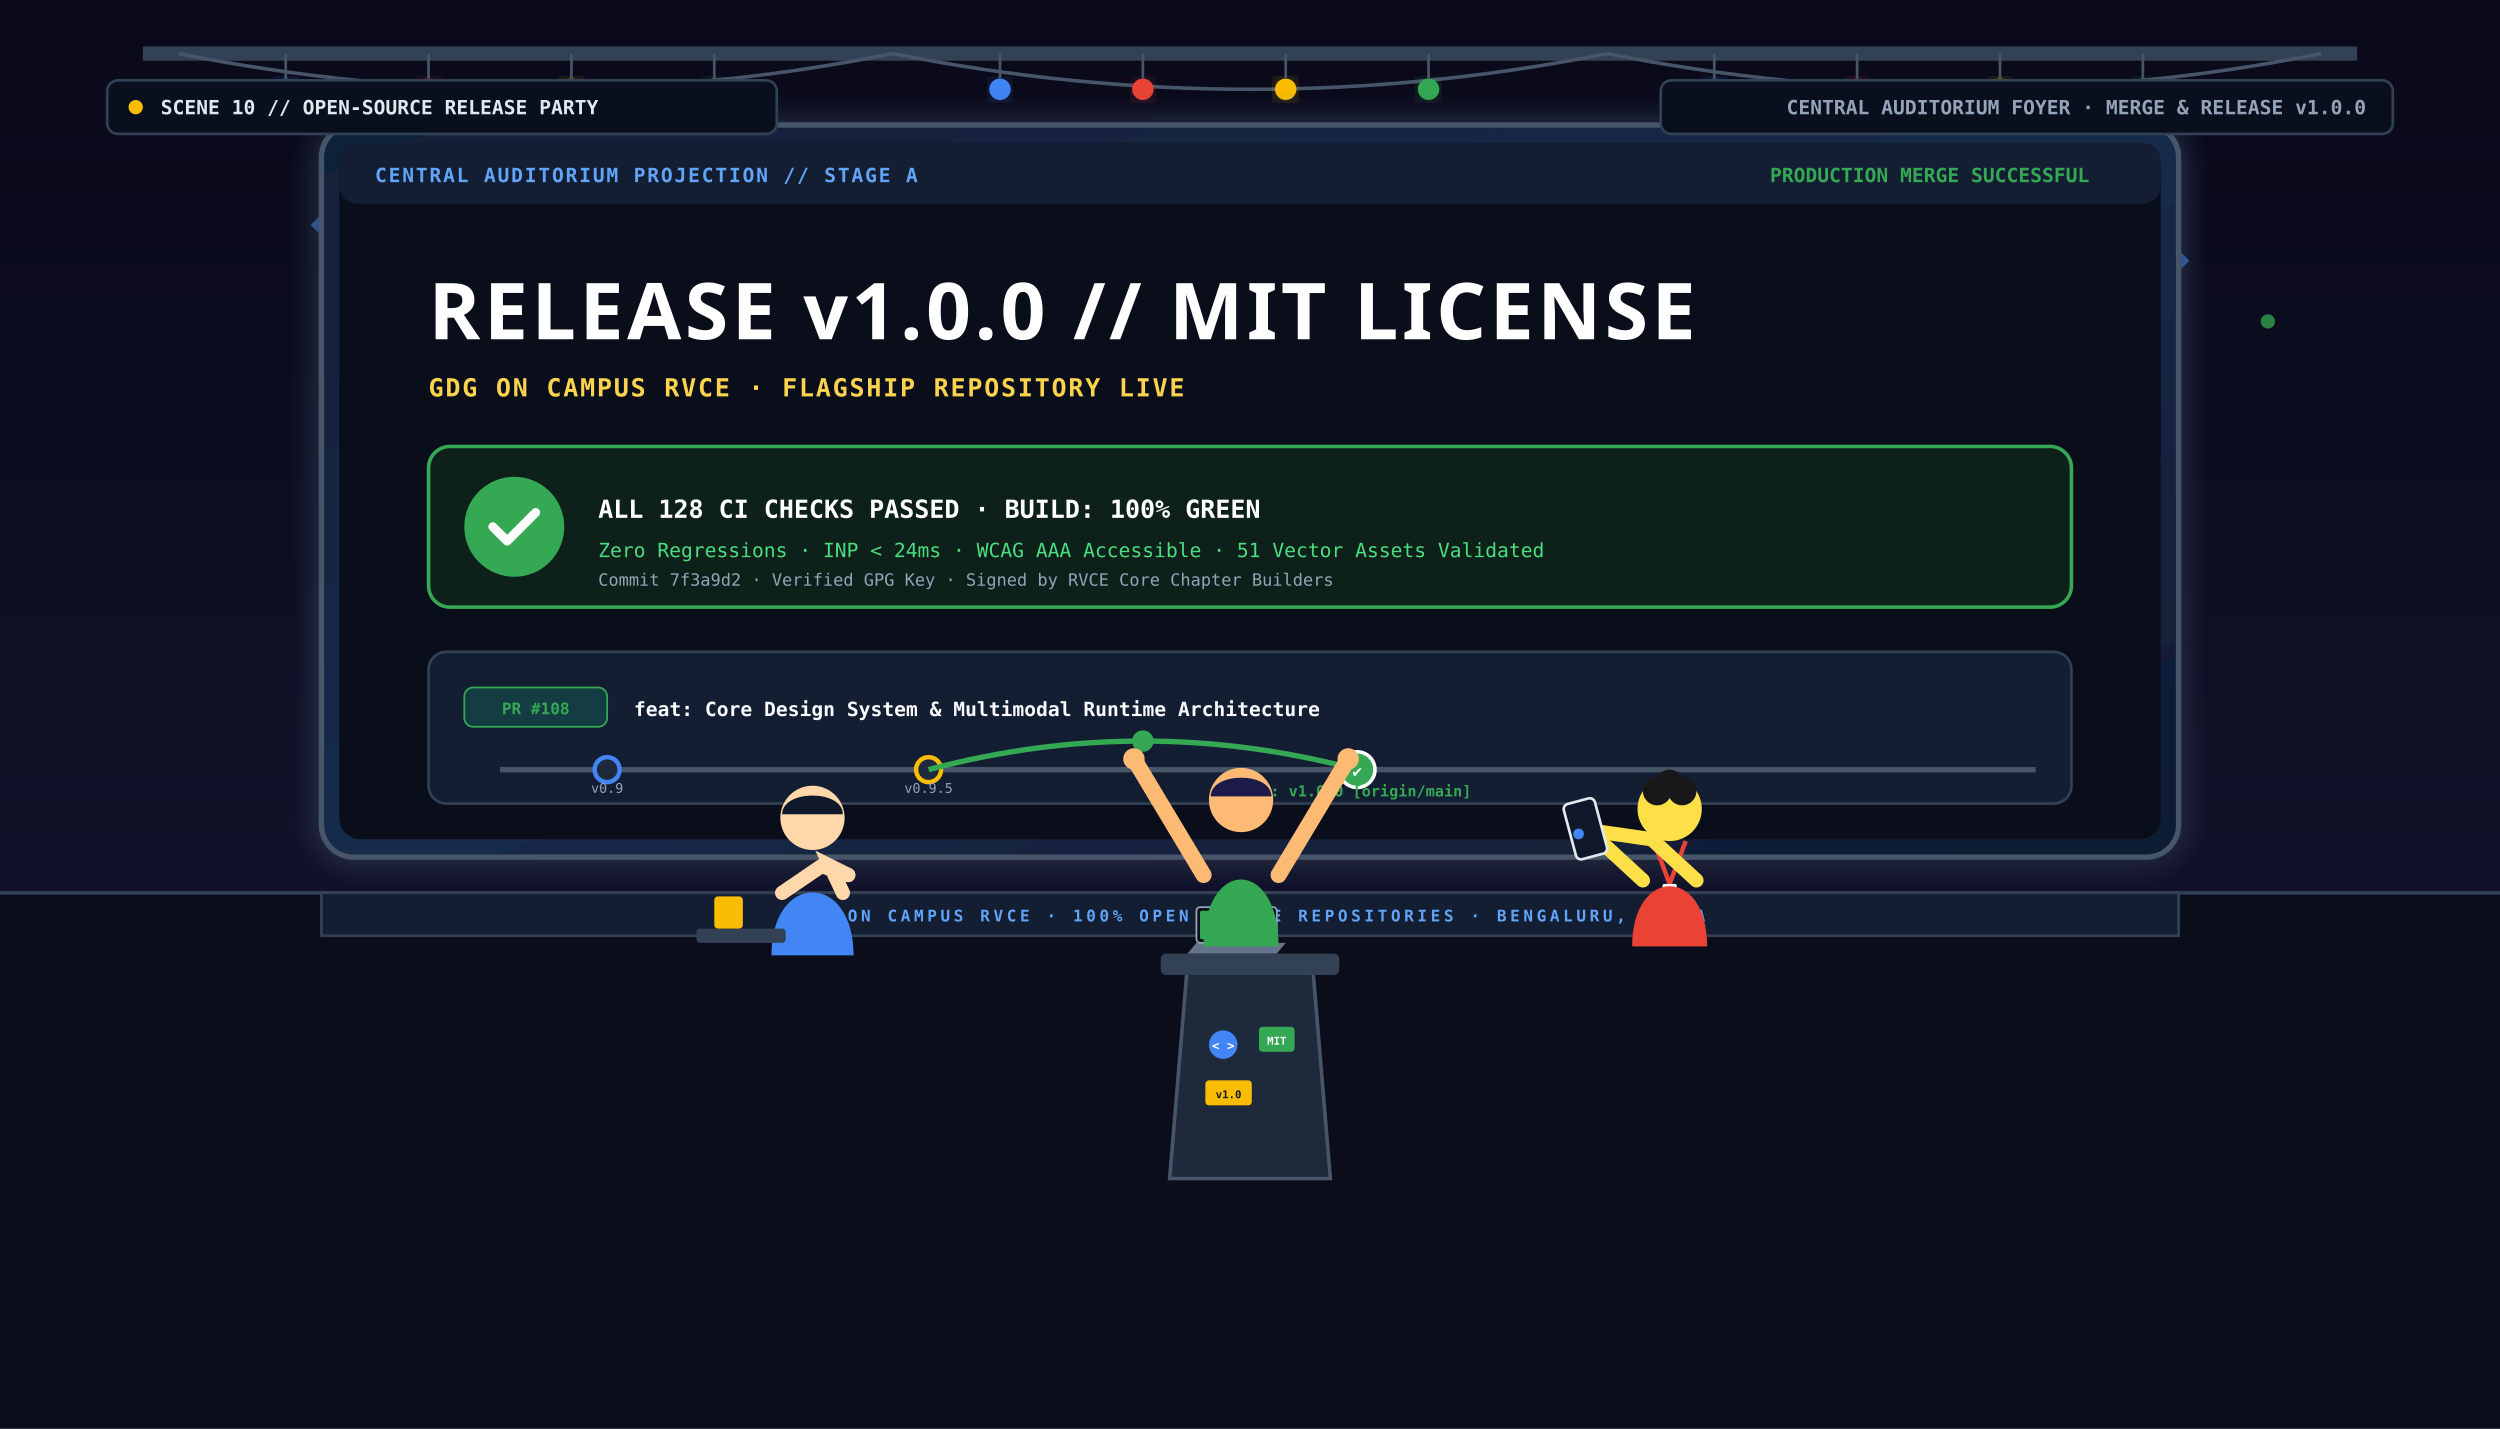
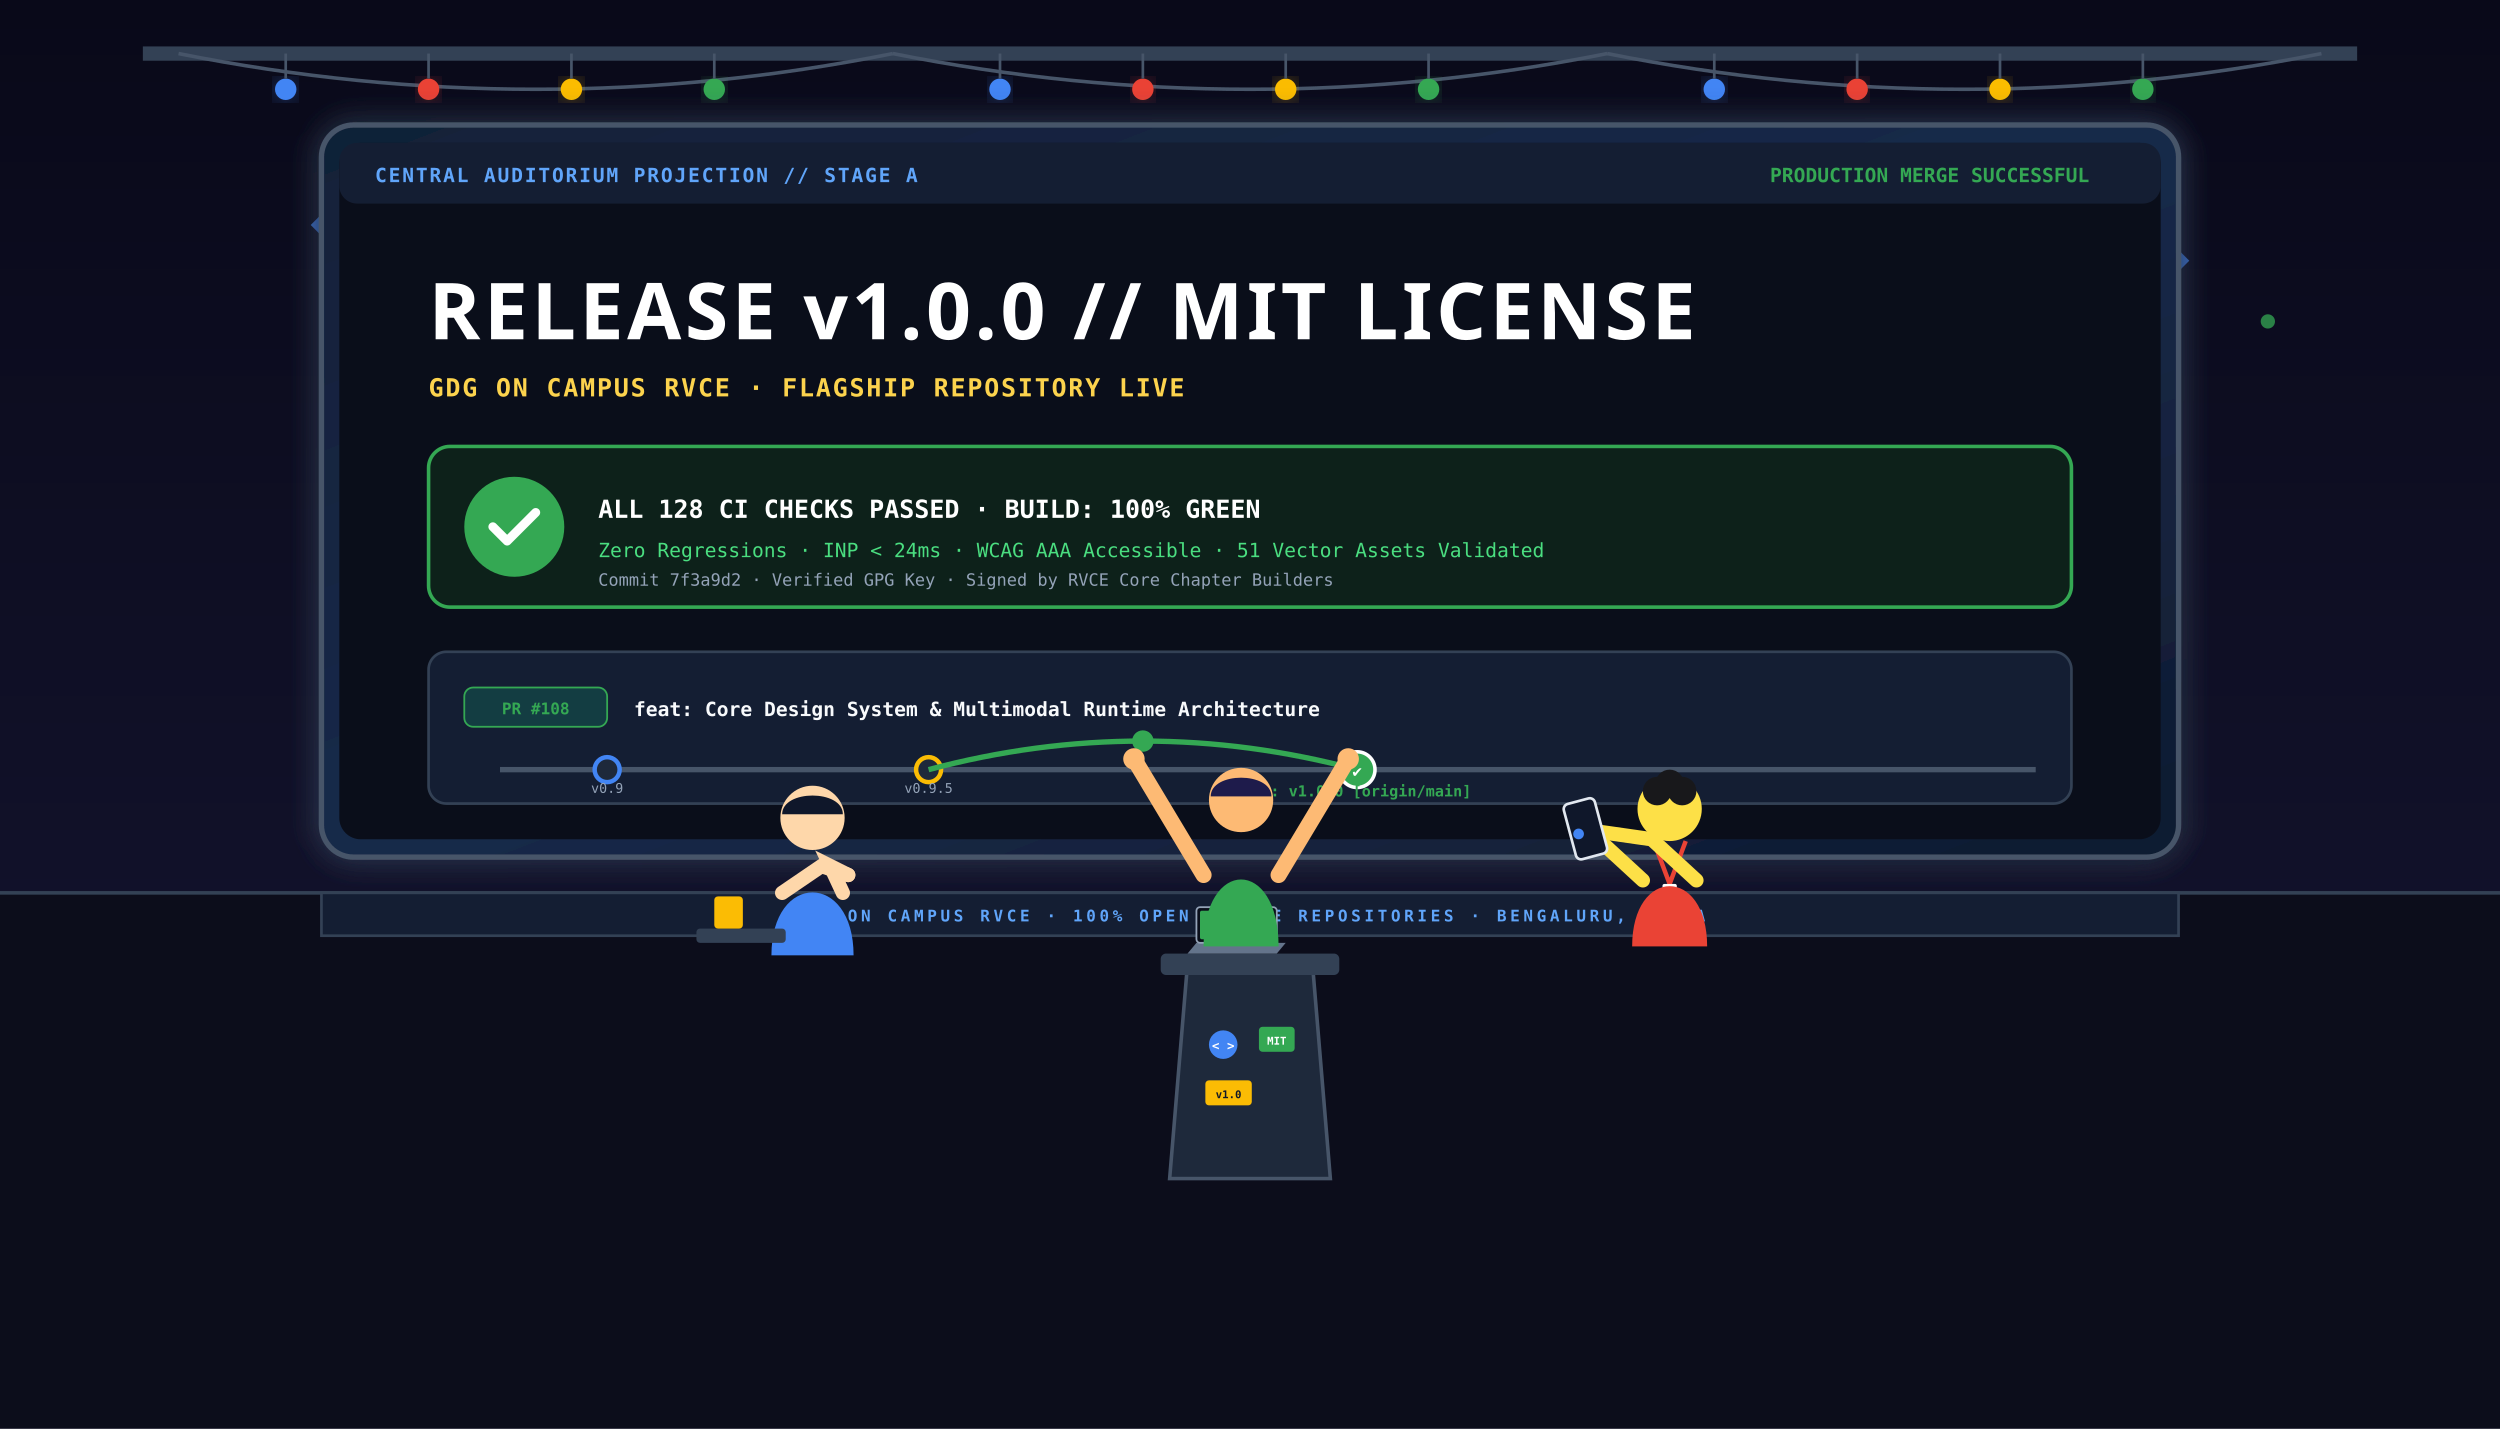
<svg xmlns="http://www.w3.org/2000/svg" viewBox="0 0 1400 800" fill="none">
  <defs>
    <linearGradient id="partyBg" x1="0" y1="0" x2="0" y2="1">
      <stop offset="0%" stop-color="#090919" />
      <stop offset="60%" stop-color="#111129" />
      <stop offset="100%" stop-color="#181836" />
    </linearGradient>
    <linearGradient id="screenGlow" x1="0" y1="0" x2="1" y2="1">
      <stop offset="0%" stop-color="#112038" />
      <stop offset="50%" stop-color="#182A4A" />
      <stop offset="100%" stop-color="#0F1B30" />
    </linearGradient>
    <filter id="festiveGlow" x="-10%" y="-10%" width="120%" height="120%">
      <feGaussianBlur stdDeviation="8" result="blur" />
      <feComposite in="SourceGraphic" in2="blur" operator="over" />
    </filter>
  </defs>
  <rect width="1400" height="800" fill="url(#partyBg)" />
  <line x1="80" y1="30" x2="1320" y2="30" stroke="#334155" stroke-width="8" />
  <path d="M100 30 Q300 70 500 30" stroke="#475569" stroke-width="2" fill="none" />
  <path d="M500 30 Q700 70 900 30" stroke="#475569" stroke-width="2" fill="none" />
  <path d="M900 30 Q1100 70 1300 30" stroke="#475569" stroke-width="2" fill="none" />
  <circle cx="160" cy="50" r="6" fill="#4285F4" filter="url(#festiveGlow)" />
  <line x1="160" y1="30" x2="160" y2="44" stroke="#475569" stroke-width="1.5" />
  <circle cx="240" cy="50" r="6" fill="#EA4335" filter="url(#festiveGlow)" />
  <line x1="240" y1="30" x2="240" y2="44" stroke="#475569" stroke-width="1.5" />
  <circle cx="320" cy="50" r="6" fill="#FBBC04" filter="url(#festiveGlow)" />
  <line x1="320" y1="30" x2="320" y2="44" stroke="#475569" stroke-width="1.5" />
  <circle cx="400" cy="50" r="6" fill="#34A853" filter="url(#festiveGlow)" />
  <line x1="400" y1="30" x2="400" y2="44" stroke="#475569" stroke-width="1.5" />
  <circle cx="560" cy="50" r="6" fill="#4285F4" filter="url(#festiveGlow)" />
  <line x1="560" y1="30" x2="560" y2="44" stroke="#475569" stroke-width="1.5" />
  <circle cx="640" cy="50" r="6" fill="#EA4335" filter="url(#festiveGlow)" />
  <line x1="640" y1="30" x2="640" y2="44" stroke="#475569" stroke-width="1.5" />
  <circle cx="720" cy="50" r="6" fill="#FBBC04" filter="url(#festiveGlow)" />
  <line x1="720" y1="30" x2="720" y2="44" stroke="#475569" stroke-width="1.5" />
  <circle cx="800" cy="50" r="6" fill="#34A853" filter="url(#festiveGlow)" />
  <line x1="800" y1="30" x2="800" y2="44" stroke="#475569" stroke-width="1.5" />
  <circle cx="960" cy="50" r="6" fill="#4285F4" filter="url(#festiveGlow)" />
  <line x1="960" y1="30" x2="960" y2="44" stroke="#475569" stroke-width="1.5" />
  <circle cx="1040" cy="50" r="6" fill="#EA4335" filter="url(#festiveGlow)" />
  <line x1="1040" y1="30" x2="1040" y2="44" stroke="#475569" stroke-width="1.5" />
  <circle cx="1120" cy="50" r="6" fill="#FBBC04" filter="url(#festiveGlow)" />
  <line x1="1120" y1="30" x2="1120" y2="44" stroke="#475569" stroke-width="1.5" />
  <circle cx="1200" cy="50" r="6" fill="#34A853" filter="url(#festiveGlow)" />
  <line x1="1200" y1="30" x2="1200" y2="44" stroke="#475569" stroke-width="1.5" />
  <g opacity="0.75">
    <polygon points="180,120 186,126 180,132 174,126" fill="#4285F4" />
    <polygon points="1220,140 1226,146 1220,152 1214,146" fill="#4285F4" />
    <polygon points="450,90 456,96 450,102 444,96" fill="#4285F4" />
    <polygon points="280,150 290,165 270,165" fill="#EA4335" />
    <polygon points="1150,110 1160,125 1140,125" fill="#EA4335" />
    <rect x="360" y="110" width="8" height="8" rx="1.5" fill="#FBBC04" transform="rotate(25 360 110)" />
    <rect x="1050" y="130" width="8" height="8" rx="1.5" fill="#FBBC04" transform="rotate(-15 1050 130)" />
    <rect x="700" y="80" width="8" height="8" rx="1.5" fill="#FBBC04" transform="rotate(45 700 80)" />
    <circle cx="220" cy="180" r="4" fill="#34A853" />
    <circle cx="1270" cy="180" r="4" fill="#34A853" />
    <circle cx="820" cy="95" r="4" fill="#34A853" />
  </g>
  <g transform="translate(180, 70)">
    <rect x="0" y="0" width="1040" height="410" rx="18" fill="url(#screenGlow)" stroke="#475569" stroke-width="3" filter="url(#festiveGlow)" />
    <rect x="10" y="10" width="1020" height="390" rx="12" fill="#0A0E1A" />
    <rect x="10" y="10" width="1020" height="34" rx="10" fill="#141E33" />
    <text x="30" y="32" font-family="'JetBrains Mono', monospace" font-size="11" font-weight="bold" fill="#60A5FA" letter-spacing="1">CENTRAL AUDITORIUM PROJECTION // STAGE A</text>
    <text x="990" y="32" font-family="'JetBrains Mono', monospace" font-size="11" font-weight="bold" fill="#34A853" text-anchor="end">PRODUCTION MERGE SUCCESSFUL</text>
    <g transform="translate(60, 80)">
      <text x="0" y="40" font-family="'Space Grotesk', sans-serif" font-size="44" font-weight="900" fill="#FFFFFF" letter-spacing="2">RELEASE v1.0.0 // MIT LICENSE</text>
      <text x="0" y="72" font-family="'JetBrains Mono', monospace" font-size="14" font-weight="600" fill="#FCD34D" letter-spacing="1">GDG ON CAMPUS RVCE · FLAGSHIP REPOSITORY LIVE</text>
    </g>
    <g transform="translate(60, 180)">
      <rect x="0" y="0" width="920" height="90" rx="12" fill="#0D211A" stroke="#34A853" stroke-width="2" />
      <circle cx="48" cy="45" r="28" fill="#34A853" />
      <path d="M36 45L44 53L60 37" stroke="#FFFFFF" stroke-width="5" stroke-linecap="round" stroke-linejoin="round" />
      <g transform="translate(95, 24)">
        <text x="0" y="16" font-family="'JetBrains Mono', monospace" font-size="14" font-weight="bold" fill="#FFFFFF">ALL 128 CI CHECKS PASSED · BUILD: 100% GREEN</text>
        <text x="0" y="38" font-family="'JetBrains Mono', monospace" font-size="11" fill="#4ADE80">Zero Regressions · INP &lt; 24ms · WCAG AAA Accessible · 51 Vector Assets Validated</text>
        <text x="0" y="54" font-family="'JetBrains Mono', monospace" font-size="9.5" fill="#94A3B8">Commit 7f3a9d2 · Verified GPG Key · Signed by RVCE Core Chapter Builders</text>
      </g>
    </g>
    <g transform="translate(60, 295)">
      <rect x="0" y="0" width="920" height="85" rx="10" fill="#141E33" stroke="#334155" stroke-width="1.5" />
      <g transform="translate(20, 20)">
        <rect x="0" y="0" width="80" height="22" rx="5" fill="#10B981" fill-opacity="0.2" stroke="#34A853" stroke-width="1" />
        <text x="40" y="15" font-family="'JetBrains Mono', monospace" font-size="9" font-weight="bold" fill="#34A853" text-anchor="middle">PR #108</text>
        <text x="95" y="16" font-family="'JetBrains Mono', monospace" font-size="11" font-weight="bold" fill="#F8FAFC">feat: Core Design System &amp; Multimodal Runtime Architecture</text>
      </g>
      <g transform="translate(20, 52)">
        <line x1="20" y1="14" x2="880" y2="14" stroke="#475569" stroke-width="3" />
        <circle cx="80" cy="14" r="7" fill="#1E293B" stroke="#4285F4" stroke-width="2.5" />
        <text x="80" y="27" font-family="monospace" font-size="7.5" fill="#94A3B8" text-anchor="middle">v0.9</text>
        <circle cx="260" cy="14" r="7" fill="#1E293B" stroke="#FBBC04" stroke-width="2.5" />
        <text x="260" y="27" font-family="monospace" font-size="7.5" fill="#94A3B8" text-anchor="middle">v0.9.5</text>
        <path d="M260 14 Q380 -18 500 14" stroke="#34A853" stroke-width="3" fill="none" />
        <circle cx="380" cy="-2" r="6" fill="#34A853" />
        <circle cx="500" cy="14" r="10" fill="#34A853" stroke="#FFFFFF" stroke-width="2" />
        <text x="500" y="18" font-family="monospace" font-size="9" font-weight="bold" fill="#FFFFFF" text-anchor="middle">✔</text>
        <text x="500" y="29" font-family="'JetBrains Mono', monospace" font-size="8.5" font-weight="bold" fill="#34A853" text-anchor="middle">tag: v1.0.0 [origin/main]</text>
      </g>
    </g>
  </g>
  <rect x="0" y="500" width="1400" height="300" fill="#0C0D1B" />
  <line x1="0" y1="500" x2="1400" y2="500" stroke="#334155" stroke-width="2" />
  <rect x="180" y="500" width="1040" height="24" fill="#141E33" stroke="#334155" stroke-width="1.5" />
  <text x="700" y="516" font-family="'JetBrains Mono', monospace" font-size="9" font-weight="bold" fill="#60A5FA" text-anchor="middle" letter-spacing="2">GDG ON CAMPUS RVCE · 100% OPEN SOURCE REPOSITORIES · BENGALURU, INDIA</text>
  <g transform="translate(640, 520)">
    <polygon points="15,140 105,140 95,20 25,20" fill="#1E293B" stroke="#475569" stroke-width="2" />
    <rect x="10" y="14" width="100" height="12" rx="3" fill="#334155" />
    <circle cx="45" cy="65" r="8" fill="#4285F4" />
    <text x="45" y="68" font-family="monospace" font-size="7" font-weight="bold" fill="#FFFFFF" text-anchor="middle">&lt; &gt;</text>
    <rect x="65" y="55" width="20" height="14" rx="2" fill="#34A853" />
    <text x="75" y="65" font-family="monospace" font-size="6" font-weight="bold" fill="#FFFFFF" text-anchor="middle">MIT</text>
    <rect x="35" y="85" width="26" height="14" rx="2" fill="#FBBC04" />
    <text x="48" y="95" font-family="monospace" font-size="6" font-weight="bold" fill="#111827" text-anchor="middle">v1.0</text>
    <polygon points="25,14 75,14 80,8 30,8" fill="#64748B" />
    <rect x="30" y="-12" width="45" height="20" rx="2" fill="#0A0E1A" stroke="#94A3B8" stroke-width="1" />
    <rect x="32" y="-10" width="41" height="16" rx="1" fill="#34A853" />
  </g>
  <g transform="translate(660, 430)">
    <circle cx="35" cy="18" r="18" fill="#FDBA74" />
    <path d="M18 16C18 2 52 2 52 16Z" fill="#1E1B4B" />
    <path d="M14 100C14 50 56 50 56 100Z" fill="#34A853" />
    <path d="M14 60L-10 20L-25 -5" stroke="#FDBA74" stroke-width="9" stroke-linecap="round" />
    <circle cx="-25" cy="-5" r="6" fill="#FDBA74" />
    <path d="M56 60L80 20L95 -5" stroke="#FDBA74" stroke-width="9" stroke-linecap="round" />
    <circle cx="95" cy="-5" r="6" fill="#FDBA74" />
  </g>
  <g transform="translate(420, 440)">
    <circle cx="35" cy="18" r="18" fill="#FED7AA" />
    <path d="M18 16C18 2 52 2 52 16Z" fill="#0F172A" />
    <path d="M12 95C12 48 58 48 58 95Z" fill="#4285F4" />
    <path d="M18 60L40 45L55 50" stroke="#FED7AA" stroke-width="8" stroke-linecap="round" />
    <path d="M52 60L45 45L55 50" stroke="#FED7AA" stroke-width="8" stroke-linecap="round" />
    <rect x="-30" y="80" width="50" height="8" rx="2" fill="#334155" />
    <rect x="-20" y="62" width="16" height="18" rx="2" fill="#FBBC04" />
  </g>
  <g transform="translate(900, 435)">
    <circle cx="35" cy="18" r="18" fill="#FDE047" />
    <circle cx="28" cy="8" r="8" fill="#18181B" />
    <circle cx="42" cy="8" r="8" fill="#18181B" />
    <circle cx="35" cy="4" r="8" fill="#18181B" />
    <path d="M26 36L35 60L44 36" stroke="#EA4335" stroke-width="2.5" fill="none" />
    <rect x="31" y="60" width="8" height="10" rx="1" fill="#FFFFFF" />
    <path d="M14 95C14 50 56 50 56 95Z" fill="#EA4335" />
    <path d="M20 58L-5 35L-15 30" stroke="#FDE047" stroke-width="8" stroke-linecap="round" />
    <path d="M50 58L25 35L-10 30" stroke="#FDE047" stroke-width="8" stroke-linecap="round" />
    <rect x="-25" y="16" width="18" height="32" rx="3" fill="#0F172A" stroke="#E2E8F0" stroke-width="1.5" transform="rotate(-15 -25 16)" />
    <circle cx="-16" cy="32" r="3" fill="#4285F4" />
  </g>
-   <g transform="translate(60, 45)">
-     <rect x="0" y="0" width="375" height="30" rx="6" fill="#0A0F1D" stroke="#334155" stroke-width="1.5" />
-     <circle cx="16" cy="15" r="4" fill="#FBBC04" />
-     <text x="30" y="19" font-family="'JetBrains Mono', monospace" font-size="11" font-weight="bold" fill="#E2E8F0">SCENE 10 // OPEN-SOURCE RELEASE PARTY</text>
-   </g>
-   <g transform="translate(930, 45)">
-     <rect x="0" y="0" width="410" height="30" rx="6" fill="#0A0F1D" stroke="#334155" stroke-width="1.5" />
-     <text x="395" y="19" font-family="'JetBrains Mono', monospace" font-size="11" font-weight="bold" fill="#94A3B8" text-anchor="end">CENTRAL AUDITORIUM FOYER · MERGE &amp; RELEASE v1.0.0</text>
-   </g>
</svg>
